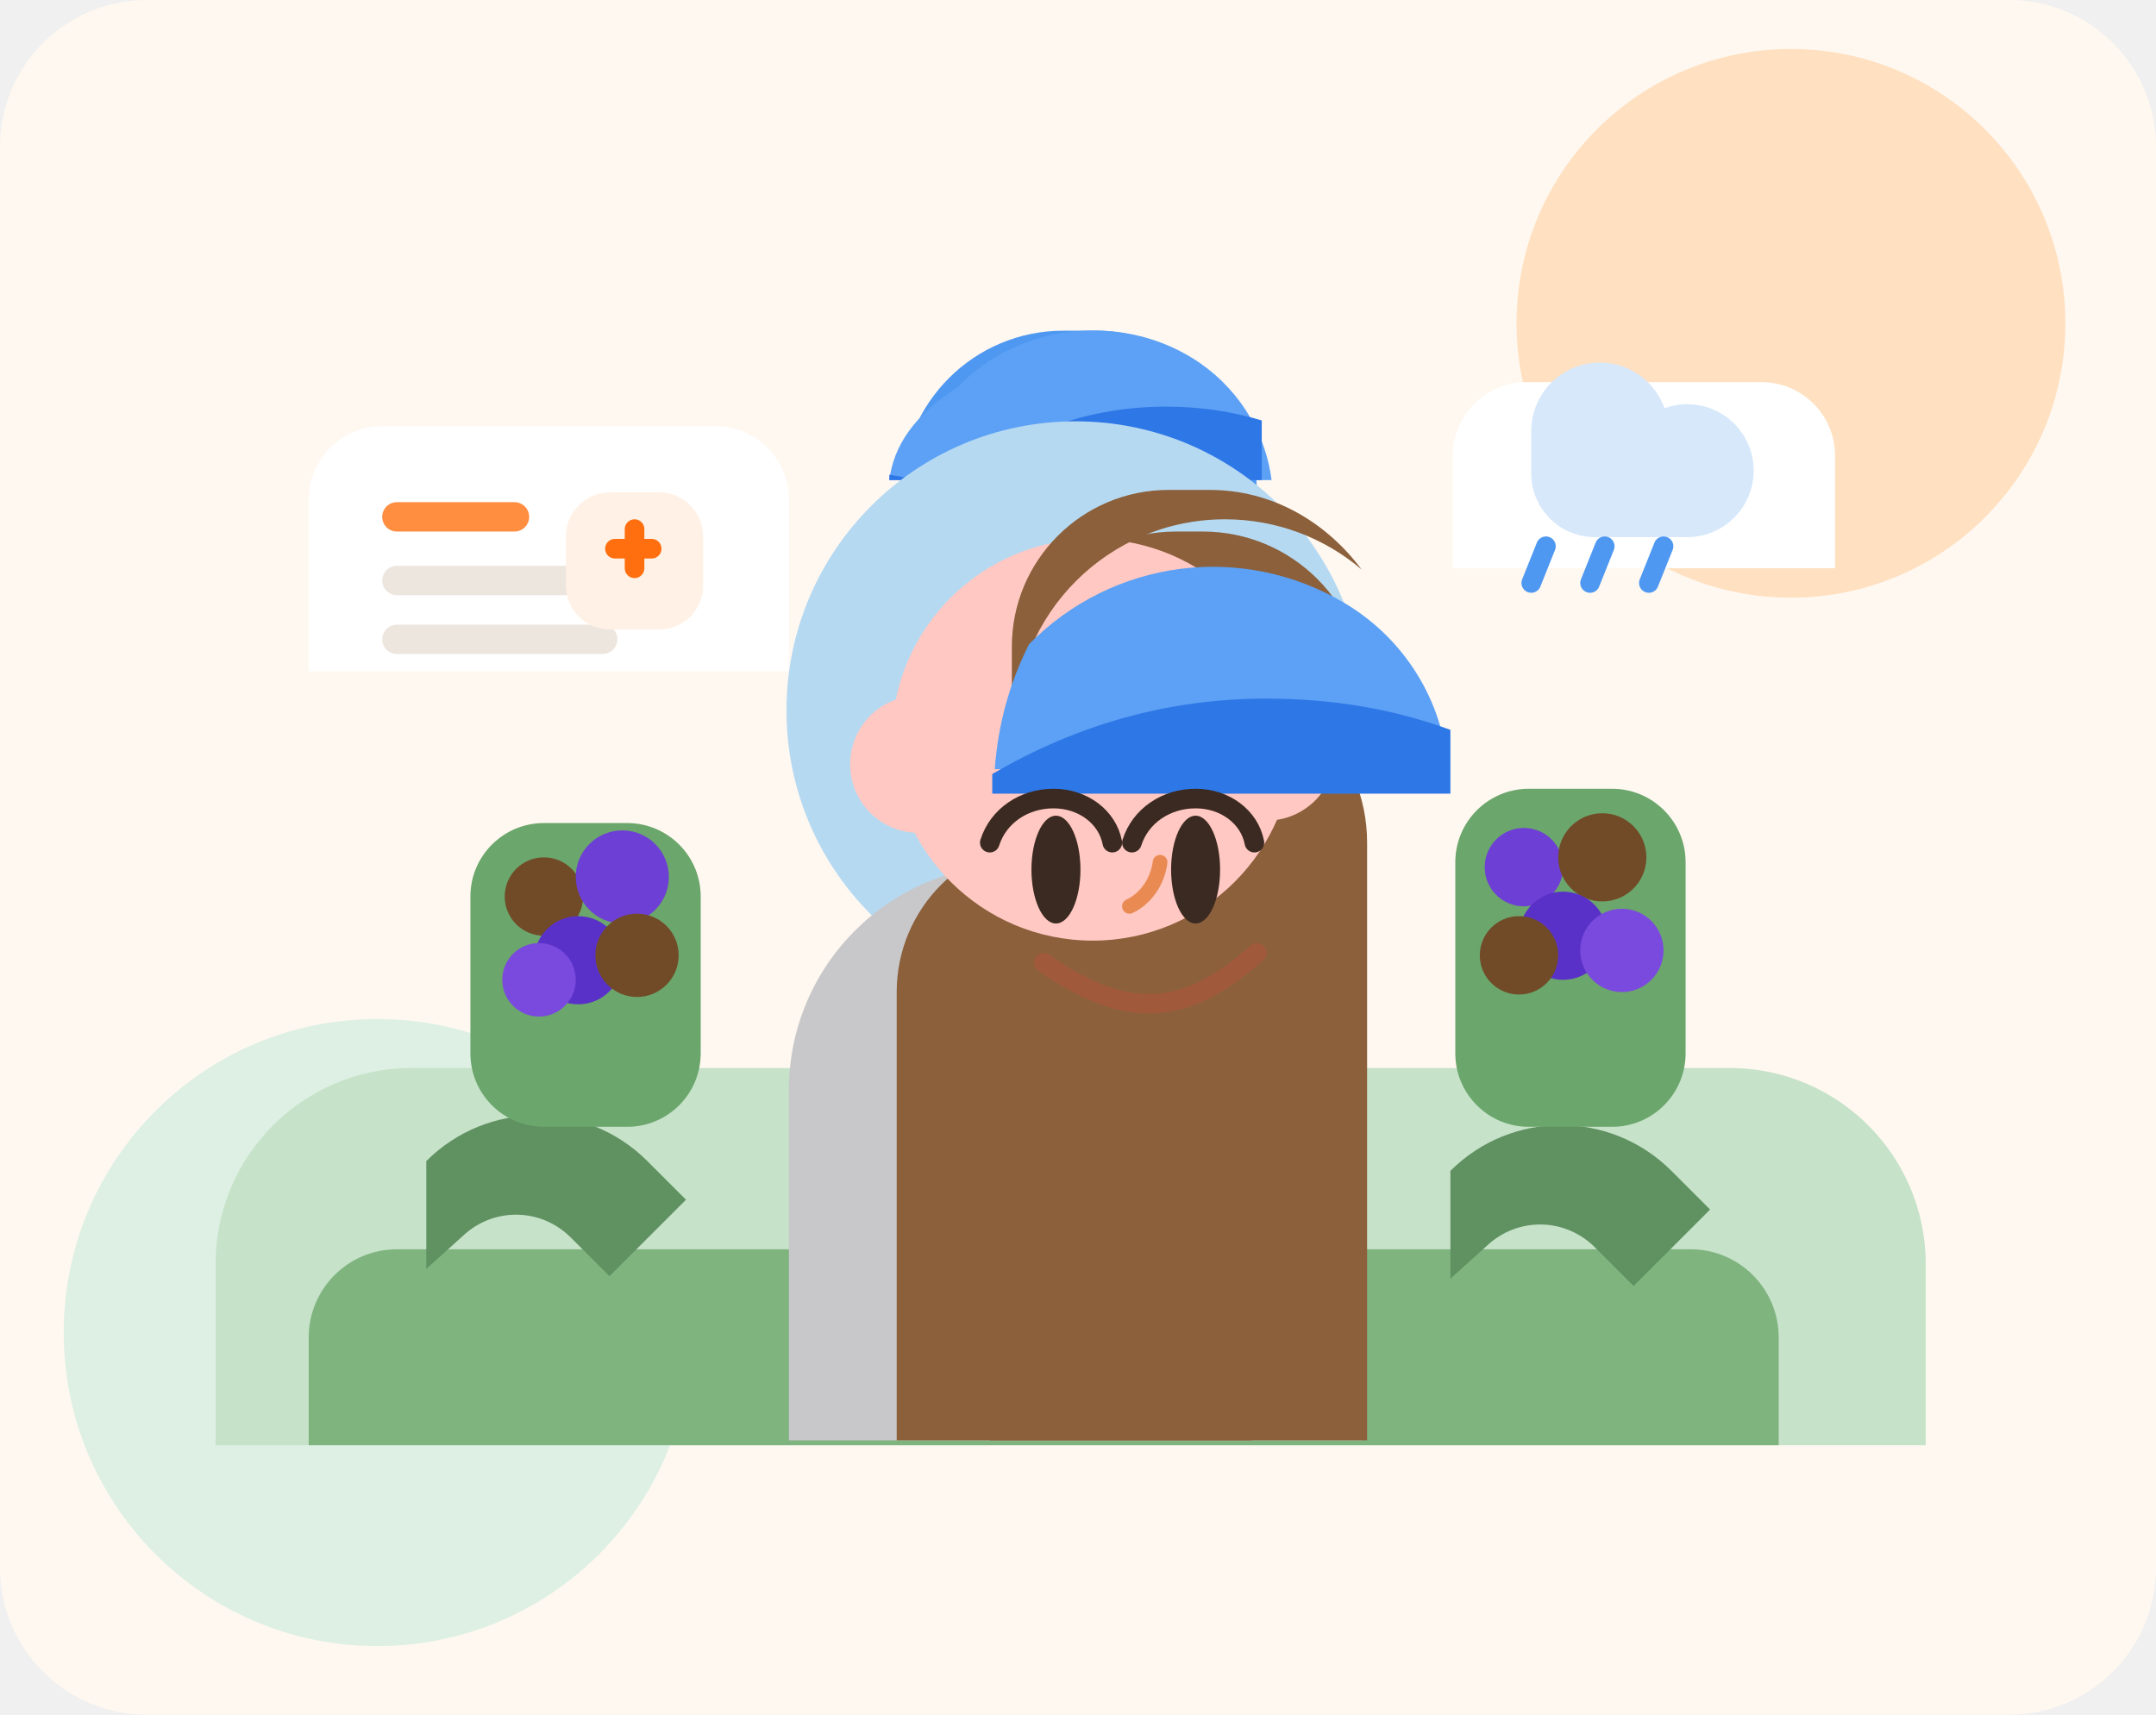
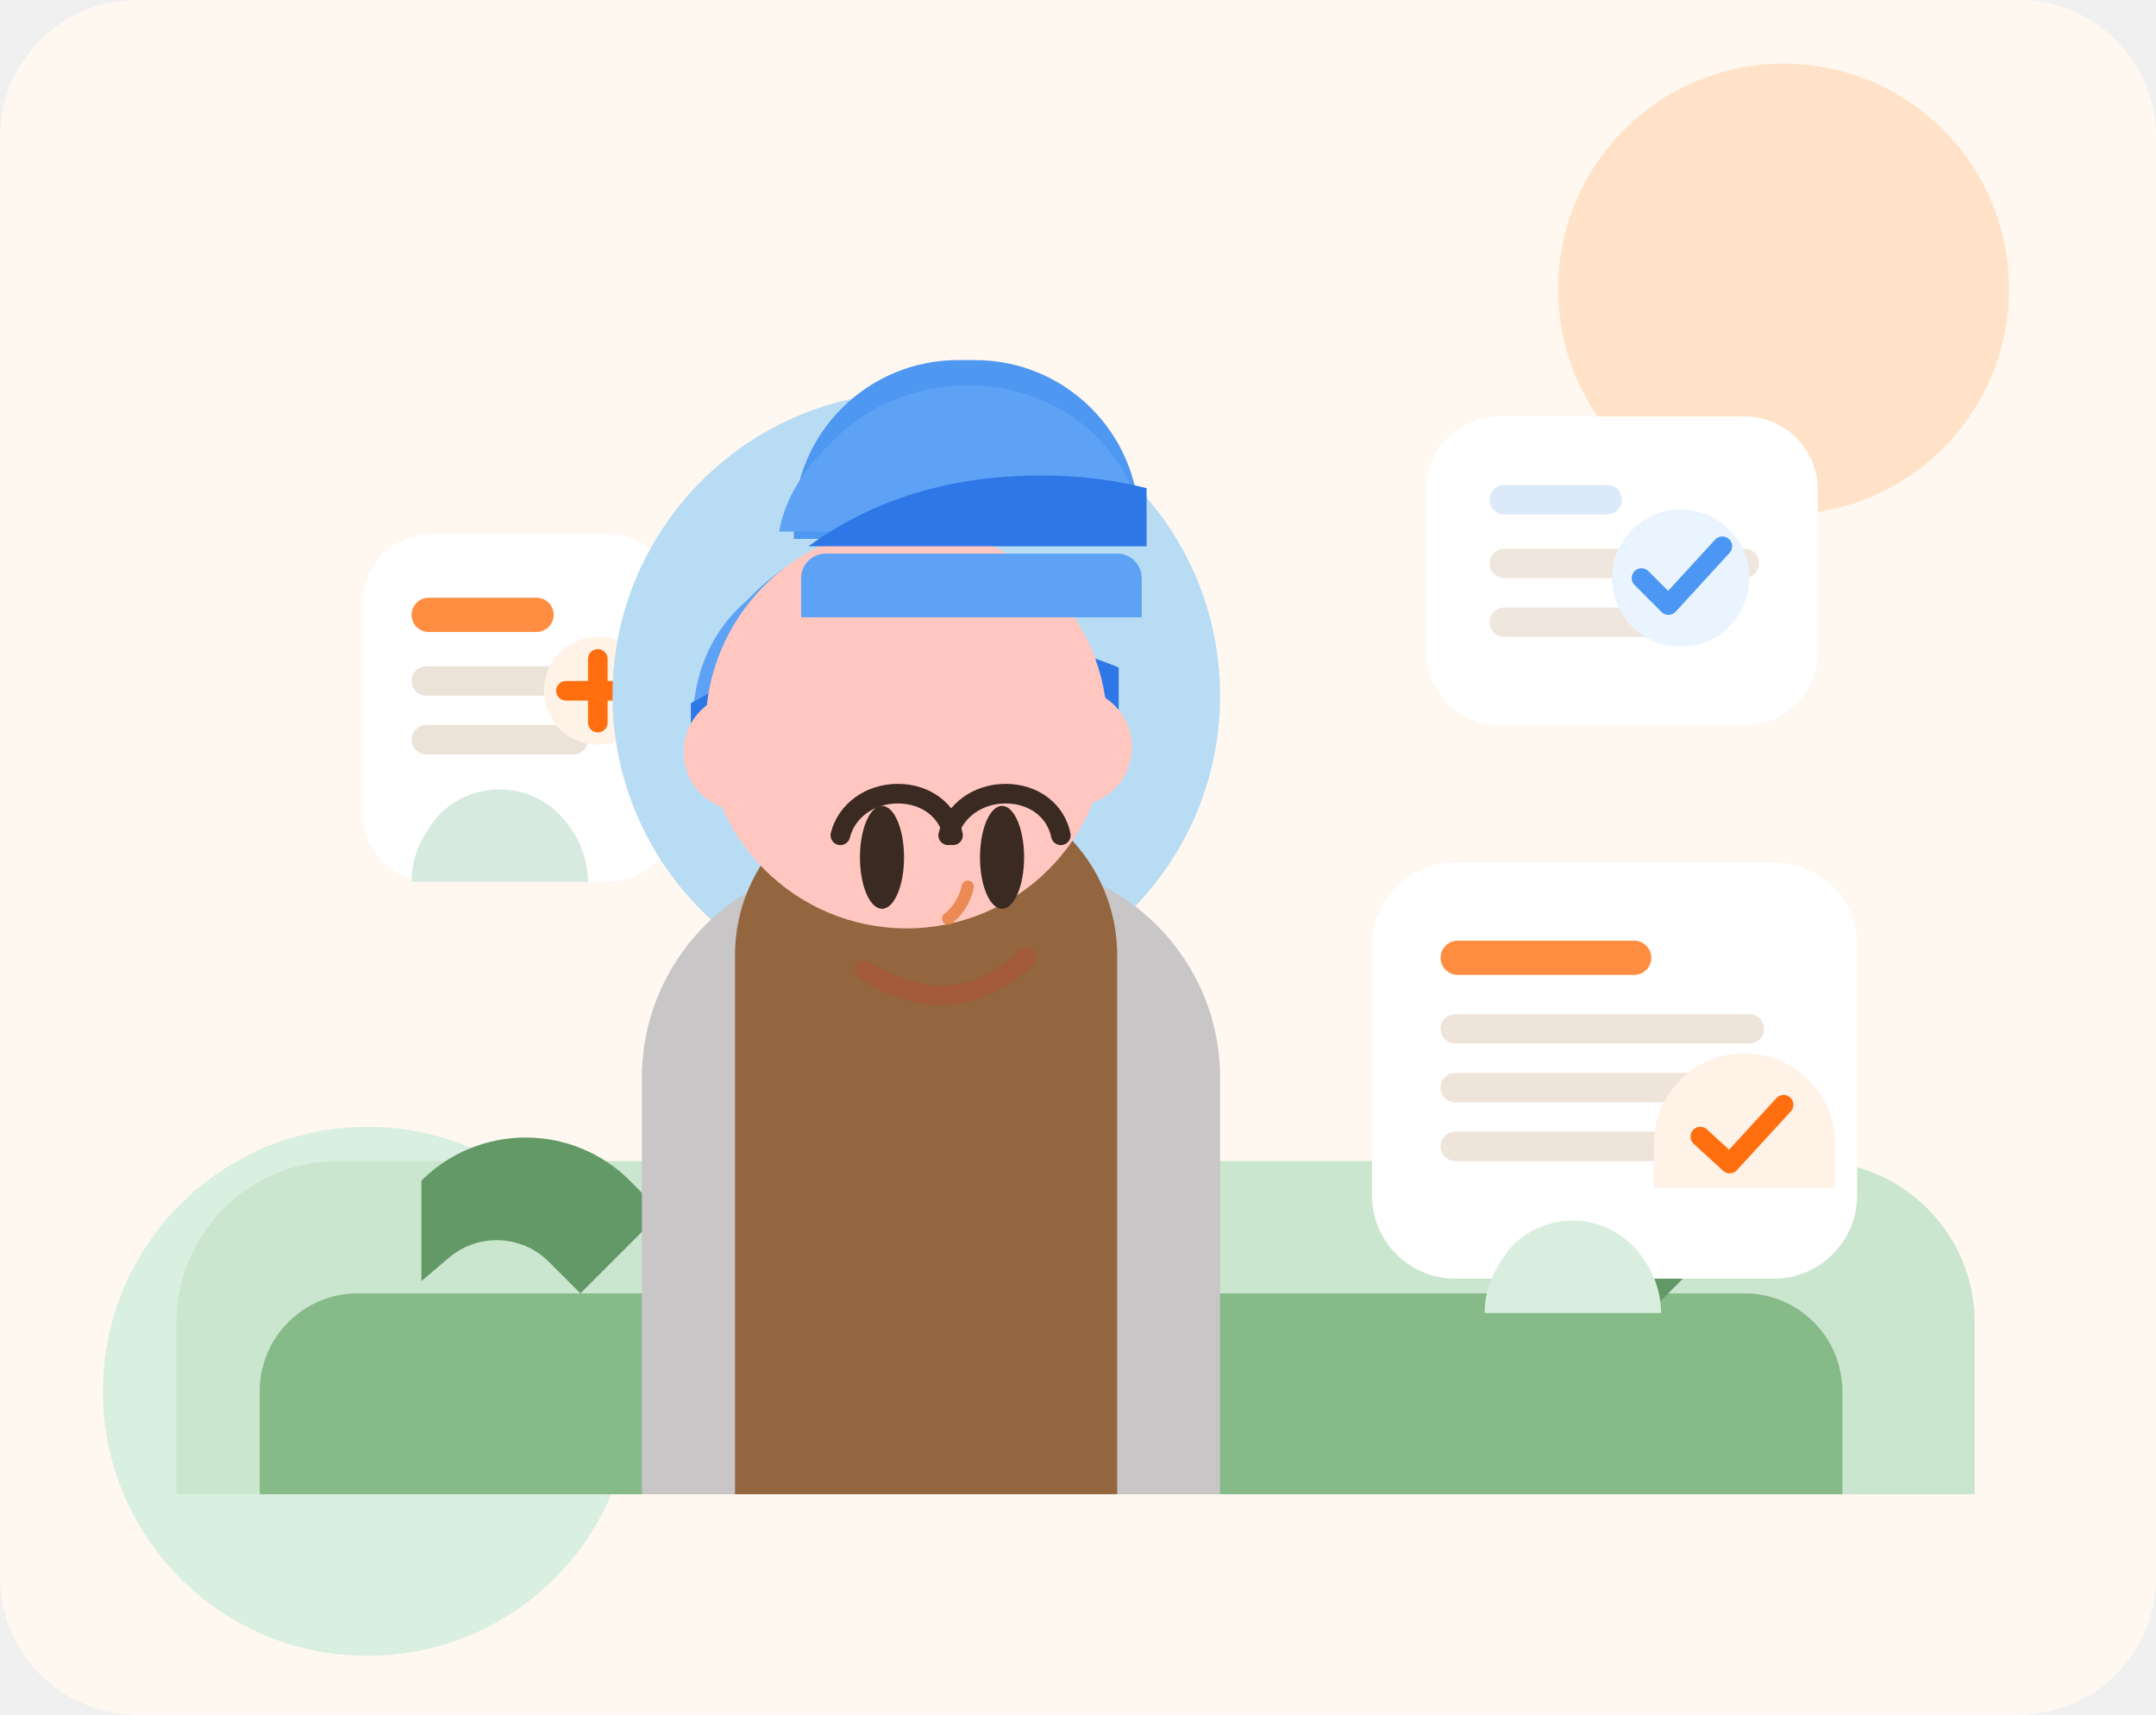
<svg xmlns="http://www.w3.org/2000/svg" width="880" height="700" viewBox="0 0 880 700" fill="none">
-   <rect width="880" height="700" rx="60" fill="#FFF8F0" />
-   <circle cx="731" cy="132" r="112" fill="#FFE0C0" />
-   <circle cx="154" cy="544" r="128" fill="#DDF0E3" />
-   <path d="M88 516C88 471.817 123.817 436 168 436H706C750.183 436 786 471.817 786 516V590H88V516Z" fill="#C6E2C9" />
-   <path d="M126 546C126 526.118 142.118 510 162 510H690C709.882 510 726 526.118 726 546V590H126V546Z" fill="#7FB47F" />
-   <path d="M174 474C198.912 449.088 239.31 449.088 264.222 474L280 489.778L248.778 521L233 505.222C220.792 493.014 201.43 492.734 188.883 504.581L174 518V474Z" fill="#5F9161" />
-   <path d="M592 478C616.912 453.088 657.31 453.088 682.222 478L698 493.778L666.778 525L651 509.222C638.792 497.014 619.43 496.734 606.883 508.581L592 522V478Z" fill="#5F9161" />
+   <rect width="880" height="700" rx="56" fill="#FFF8F0" />
+   <circle cx="728" cy="118" r="92" fill="#FFE2C7" />
+   <circle cx="150" cy="568" r="108" fill="#D9EFE0" />
+   <path d="M72 540C72 503.549 101.549 474 138 474H740C776.451 474 806 503.549 806 540V610H72V540Z" fill="#CBE6CE" />
+   <path d="M106 568C106 545.909 123.909 528 146 528H712C734.091 528 752 545.909 752 568V610H106V568Z" fill="#86BA88" />
+   <path d="M172 482C195.496 458.504 233.595 458.504 257.091 482L270 494.909L236.909 528L224 515.091C212.665 503.756 194.513 503.361 182.698 513.927L172 523V482Z" fill="#639966" />
+   <path d="M612 486C635.496 462.504 673.595 462.504 697.091 486L710 498.909L676.909 532L664 519.091C652.665 507.756 634.513 507.361 622.698 517.927L612 527V486Z" fill="#639966" />
  <g>
-     <rect x="192" y="336" width="94" height="124" rx="30" fill="#6BA66C" />
-     <circle cx="222" cy="366" r="16" fill="#714B28" />
-     <circle cx="254" cy="358" r="19" fill="#6D3FD4" />
-     <circle cx="236" cy="392" r="18" fill="#5A31C8" />
-     <circle cx="260" cy="390" r="17" fill="#714B28" />
-     <circle cx="220" cy="400" r="15" fill="#7A4ADE" />
+     <rect x="148" y="218" width="128" height="142" rx="28" fill="#FFFFFF" />
+     <rect x="168" y="244" width="58" height="14" rx="7" fill="#FF8E42" />
+     <rect x="168" y="272" width="86" height="12" rx="6" fill="#ECE3D8" />
+     <rect x="168" y="296" width="72" height="12" rx="6" fill="#ECE3D8" />
+     <circle cx="244" cy="282" r="22" fill="#FFF3E8" />
+     <path d="M244 269V295" stroke="#FF6F0F" stroke-width="8" stroke-linecap="round" />
+     <path d="M231 282H257" stroke="#FF6F0F" stroke-width="8" stroke-linecap="round" />
+     <path d="M178 334C190.62 319.413 213.267 318.287 227.27 331.458C235.188 338.904 240 349.45 240 360H168C168 350.102 171.628 342.345 178 334Z" fill="#D7EADF" />
  </g>
  <g>
-     <rect x="594" y="322" width="94" height="138" rx="30" fill="#6BA66C" />
-     <circle cx="622" cy="354" r="16" fill="#6D3FD4" />
-     <circle cx="654" cy="350" r="18" fill="#714B28" />
-     <circle cx="638" cy="382" r="18" fill="#5A31C8" />
-     <circle cx="662" cy="388" r="17" fill="#7A4ADE" />
-     <circle cx="620" cy="390" r="16" fill="#714B28" />
+     <rect x="582" y="170" width="160" height="126" rx="30" fill="#FFFFFF" />
+     <rect x="608" y="198" width="54" height="12" rx="6" fill="#DCE9F8" />
+     <rect x="608" y="224" width="110" height="12" rx="6" fill="#EFE7DD" />
+     <rect x="608" y="248" width="96" height="12" rx="6" fill="#EFE7DD" />
+     <circle cx="686" cy="236" r="28" fill="#EAF4FF" />
+     <path d="M670 236L681 247L703 223" stroke="#4B97F3" stroke-width="8" stroke-linecap="round" stroke-linejoin="round" />
  </g>
+   <circle cx="374" cy="284" r="124" fill="#B8DCF4" />
+   <path d="M262 440C262 391.399 301.399 352 350 352H410C458.601 352 498 391.399 498 440V610H262V440Z" fill="#C8C6C7" />
+   <path d="M300 390C300 351.892 330.892 321 369 321H387C425.108 321 456 351.892 456 390V610H300V390Z" fill="#93663F" />
+   <path d="M305 245C333.776 214.295 378.317 208.057 414.516 230.023C435.499 242.754 449.253 264.912 451 289H283C284.561 273.21 290.383 257.493 305 245Z" fill="#5DA2F5" />
+   <path d="M282 287C315.336 268.338 350.113 259.007 386.331 259.007C411.461 259.007 434.886 263.503 456.607 272.494V305H282V287Z" fill="#2E77E6" />
+   <circle cx="370" cy="297" r="82" fill="#FFC7C0" />
+   <circle cx="303" cy="307" r="24" fill="#FFC7C0" />
+   <circle cx="438" cy="305" r="24" fill="#FFC7C0" />
+   <path d="M324 214C324 176.997 353.997 147 391 147H398C435.003 147 465 176.997 465 214V220H324V214Z" fill="#4F98F1" />
+   <path d="M340 180C364.829 154.652 405.509 149.977 435.713 168.797C452.758 179.418 464.146 197.284 467 217H318C320.518 202.921 328.515 191.003 340 180Z" fill="#5DA2F5" />
+   <path d="M337 226H456C461.523 226 466 230.477 466 236V252H327V236C327 230.477 331.477 226 337 226Z" fill="#5DA2F5" />
+   <path d="M330 223C356.49 203.74 388.151 194.11 425 194.11C440.184 194.11 454.612 195.838 468 199.292V223H330Z" fill="#2E77E6" />
+   <path d="M343 341C345.5 331 355 324 366.5 324C378 324 387 331 389 341" stroke="#3B2A21" stroke-width="8" stroke-linecap="round" />
+   <path d="M387 341C389.5 331 399 324 410.5 324C422 324 431 331 433 341" stroke="#3B2A21" stroke-width="8" stroke-linecap="round" />
+   <ellipse cx="360" cy="350" rx="9" ry="21" fill="#3B2A21" />
+   <ellipse cx="409" cy="350" rx="9" ry="21" fill="#3B2A21" />
+   <path d="M387 375C391 372 394 367 395 362" stroke="#EB8A54" stroke-width="5" stroke-linecap="round" />
+   <path d="M353 396C376 411 398 410 419 391" stroke="#A25A3B" stroke-width="8" stroke-linecap="round" />
  <g>
-     <path d="M368 201C368 164.549 397.549 135 434 135H447C483.451 135 513 164.549 513 201V212H368V201Z" fill="#4F98F1" />
-     <path d="M391 158C415.287 132.453 456.513 127.46 486.755 146.228C504.479 157.223 516.423 175.511 519 196H363C364.762 181.976 373.086 169.463 391 158Z" fill="#5CA1F5" />
-     <path d="M391 200C409.565 178.452 441.572 166 476 166C489.736 166 502.986 167.986 515 171.644V196H363V193.772C371.627 195.202 380.983 197.272 391 200Z" fill="#2E77E6" />
-     <path d="M371 206H509C514.523 206 519 210.477 519 216V232H361V216C361 210.477 365.477 206 371 206Z" fill="#5CA1F5" />
+     <rect x="560" y="352" width="198" height="170" rx="34" fill="#FFFFFF" />
+     <rect x="588" y="384" width="86" height="14" rx="7" fill="#FF8E42" />
+     <rect x="588" y="414" width="132" height="12" rx="6" fill="#EEE4D9" />
+     <rect x="588" y="438" width="120" height="12" rx="6" fill="#EEE4D9" />
+     <rect x="588" y="462" width="96" height="12" rx="6" fill="#EEE4D9" />
+     <path d="M675 467C675 446.565 691.565 430 712 430C732.435 430 749 446.565 749 467V485H675V467Z" fill="#FFF2E7" />
+     <path d="M694 464L706 475L728 451" stroke="#FF6F0F" stroke-width="8" stroke-linecap="round" stroke-linejoin="round" />
+     <path d="M616 510C628.62 495.413 651.267 494.287 665.27 507.458C673.188 514.904 678 525.45 678 536H606C606 526.102 609.628 518.345 616 510Z" fill="#DAEEDF" />
  </g>
-   <circle cx="439" cy="290" r="118" fill="#B6D9F2" />
-   <path d="M322 445C322 394.19 363.19 353 414 353H464C514.81 353 556 394.19 556 445V588H322V445Z" fill="#C8C7C9" />
-   <path d="M366 405C366 370.758 393.758 343 428 343H449C483.242 343 511 370.758 511 405V588H366V405Z" fill="#8B603B" />
-   <path d="M389 360C389 326.311 416.311 299 450 299C483.689 299 511 326.311 511 360V388H389V360Z" fill="#8B603B" />
-   <path d="M404 344C404 306.445 434.445 276 472 276H490C527.555 276 558 306.445 558 344V588H404V344Z" fill="#8B603B" />
-   <path d="M414 283C414 246.549 443.549 217 480 217H491C527.451 217 557 246.549 557 283V302H414V283Z" fill="#8B603B" />
-   <circle cx="446" cy="302" r="82" fill="#FFC8C2" />
-   <circle cx="375" cy="312" r="28" fill="#FFC8C2" />
-   <circle cx="517" cy="307" r="28" fill="#FFC8C2" />
-   <path d="M414 298C414 250.503 452.503 212 500 212C521.277 212 540.749 219.719 555.774 232.508C541.001 212.73 518.882 200 493.789 200H477.011C441.659 200 413 228.659 413 264.011V299L414 298Z" fill="#8B603B" />
-   <path d="M420 263C454.168 228.282 507.065 221.31 548.957 246.279C573.194 260.728 589 286.089 591 314H406C407.557 294.598 412.139 278.909 420 263Z" fill="#5CA1F5" />
-   <path d="M405 316C440.171 295.466 477.471 285.199 516.9 285.199C543.876 285.199 568.909 289.451 592 297.955V324H405V316Z" fill="#2E77E6" />
-   <path d="M426 393C459 416 483 416 513 389" stroke="#A05A3B" stroke-width="8" stroke-linecap="round" />
-   <path d="M462 344C465.5 333 476 326 488 326C500 326 510 333.5 512 344" stroke="#3B2A21" stroke-width="8" stroke-linecap="round" />
-   <path d="M404 344C407.5 333 418 326 430 326C442 326 452 333.5 454 344" stroke="#3B2A21" stroke-width="8" stroke-linecap="round" />
-   <ellipse cx="431" cy="355" rx="10" ry="22" fill="#3B2A21" />
-   <ellipse cx="488" cy="355" rx="10" ry="22" fill="#3B2A21" />
-   <path d="M461 370C467.5 367 472.5 360 473.5 352" stroke="#EA8A53" stroke-width="6" stroke-linecap="round" />
-   <path d="M623 156H719C735.569 156 749 169.431 749 186V232H593V186C593 169.431 606.431 156 623 156Z" fill="#FFFFFF" />
-   <path d="M625 176C625 160.536 637.536 148 653 148C665.181 148 675.546 155.781 679.397 166.64C682.278 165.59 685.39 165 688.64 165C703.629 165 715.78 177.151 715.78 192.14C715.78 207.129 703.629 219.28 688.64 219.28H651C636.641 219.28 625 207.639 625 193.28V176Z" fill="#D7E8FA" />
-   <path d="M631 223L625 238" stroke="#4F98F1" stroke-width="8" stroke-linecap="round" />
-   <path d="M655 223L649 238" stroke="#4F98F1" stroke-width="8" stroke-linecap="round" />
-   <path d="M679 223L673 238" stroke="#4F98F1" stroke-width="8" stroke-linecap="round" />
-   <path d="M156 174H292C308.569 174 322 187.431 322 204V274H126V204C126 187.431 139.431 174 156 174Z" fill="#FFFFFF" />
-   <rect x="156" y="205" width="60" height="12" rx="6" fill="#FF8E41" />
-   <rect x="156" y="231" width="128" height="12" rx="6" fill="#EDE6DE" />
-   <rect x="156" y="255" width="96" height="12" rx="6" fill="#EDE6DE" />
-   <rect x="231" y="201" width="56" height="56" rx="18" fill="#FFF1E5" />
-   <path d="M251 224H266" stroke="#FF6F0F" stroke-width="8" stroke-linecap="round" />
-   <path d="M259 216V232" stroke="#FF6F0F" stroke-width="8" stroke-linecap="round" />
</svg>
